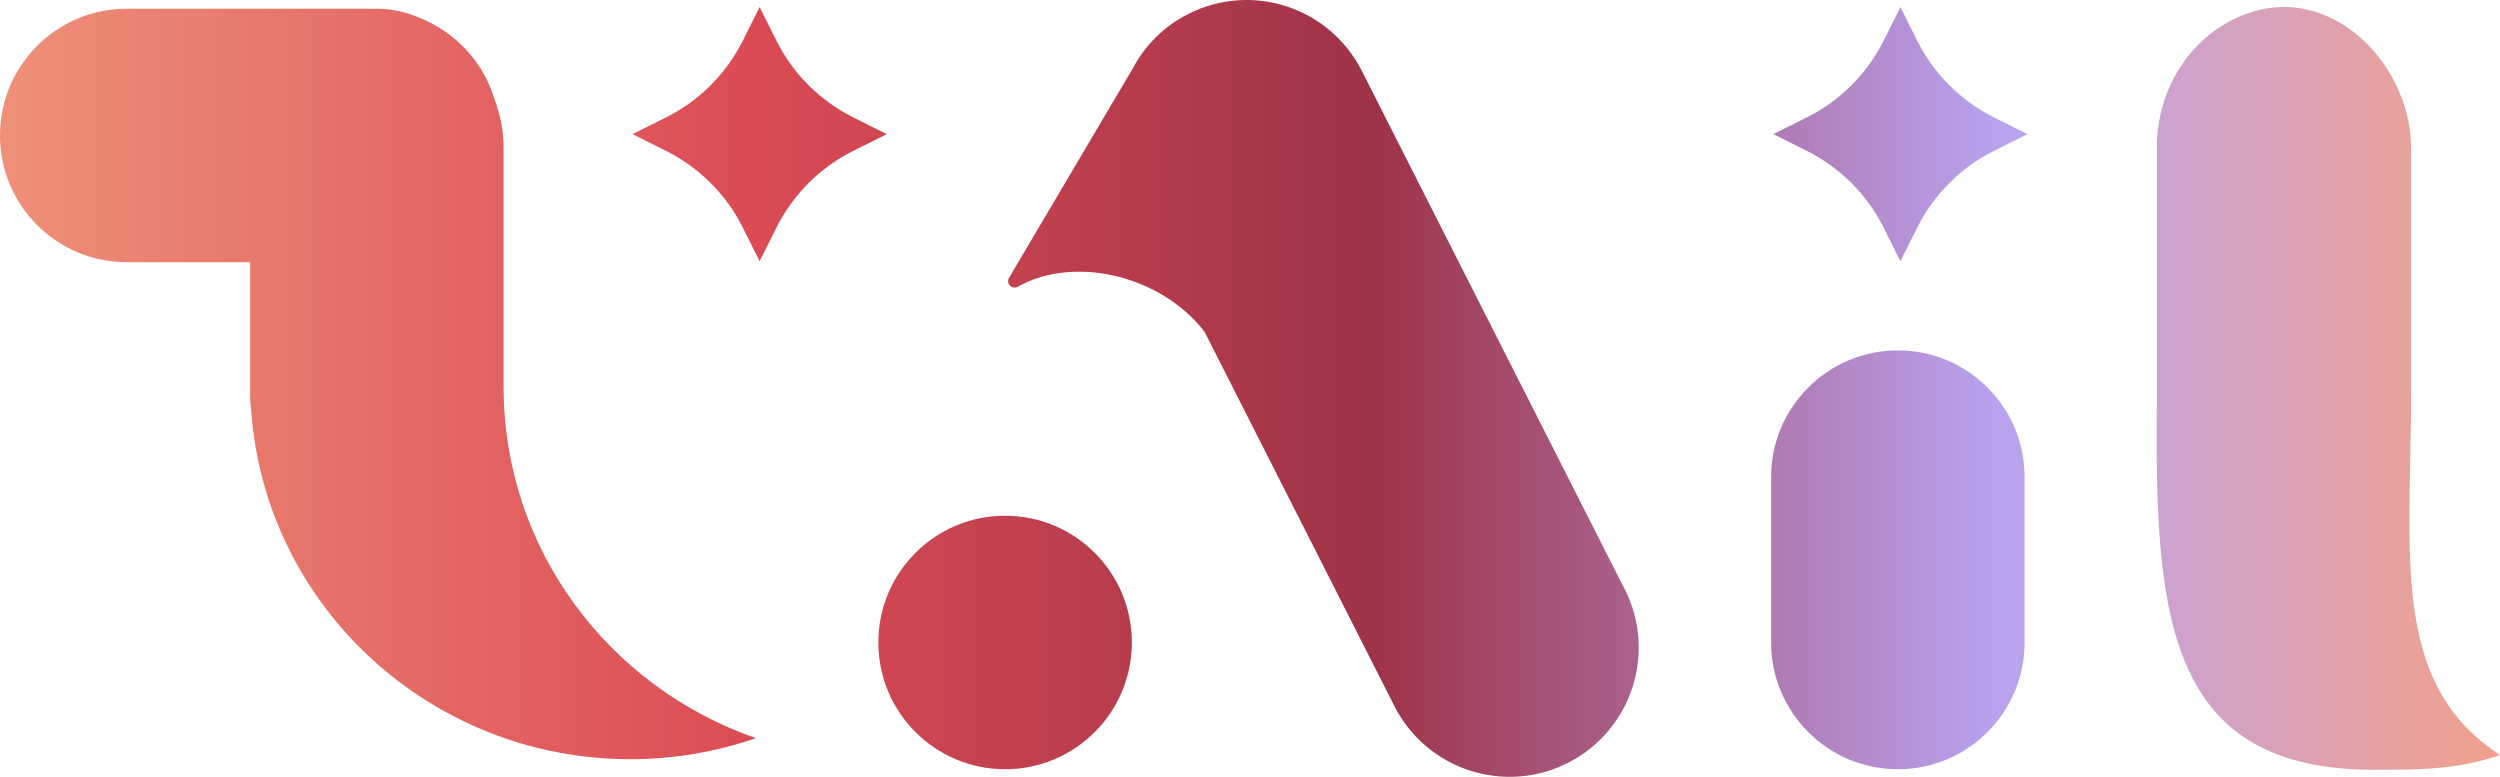
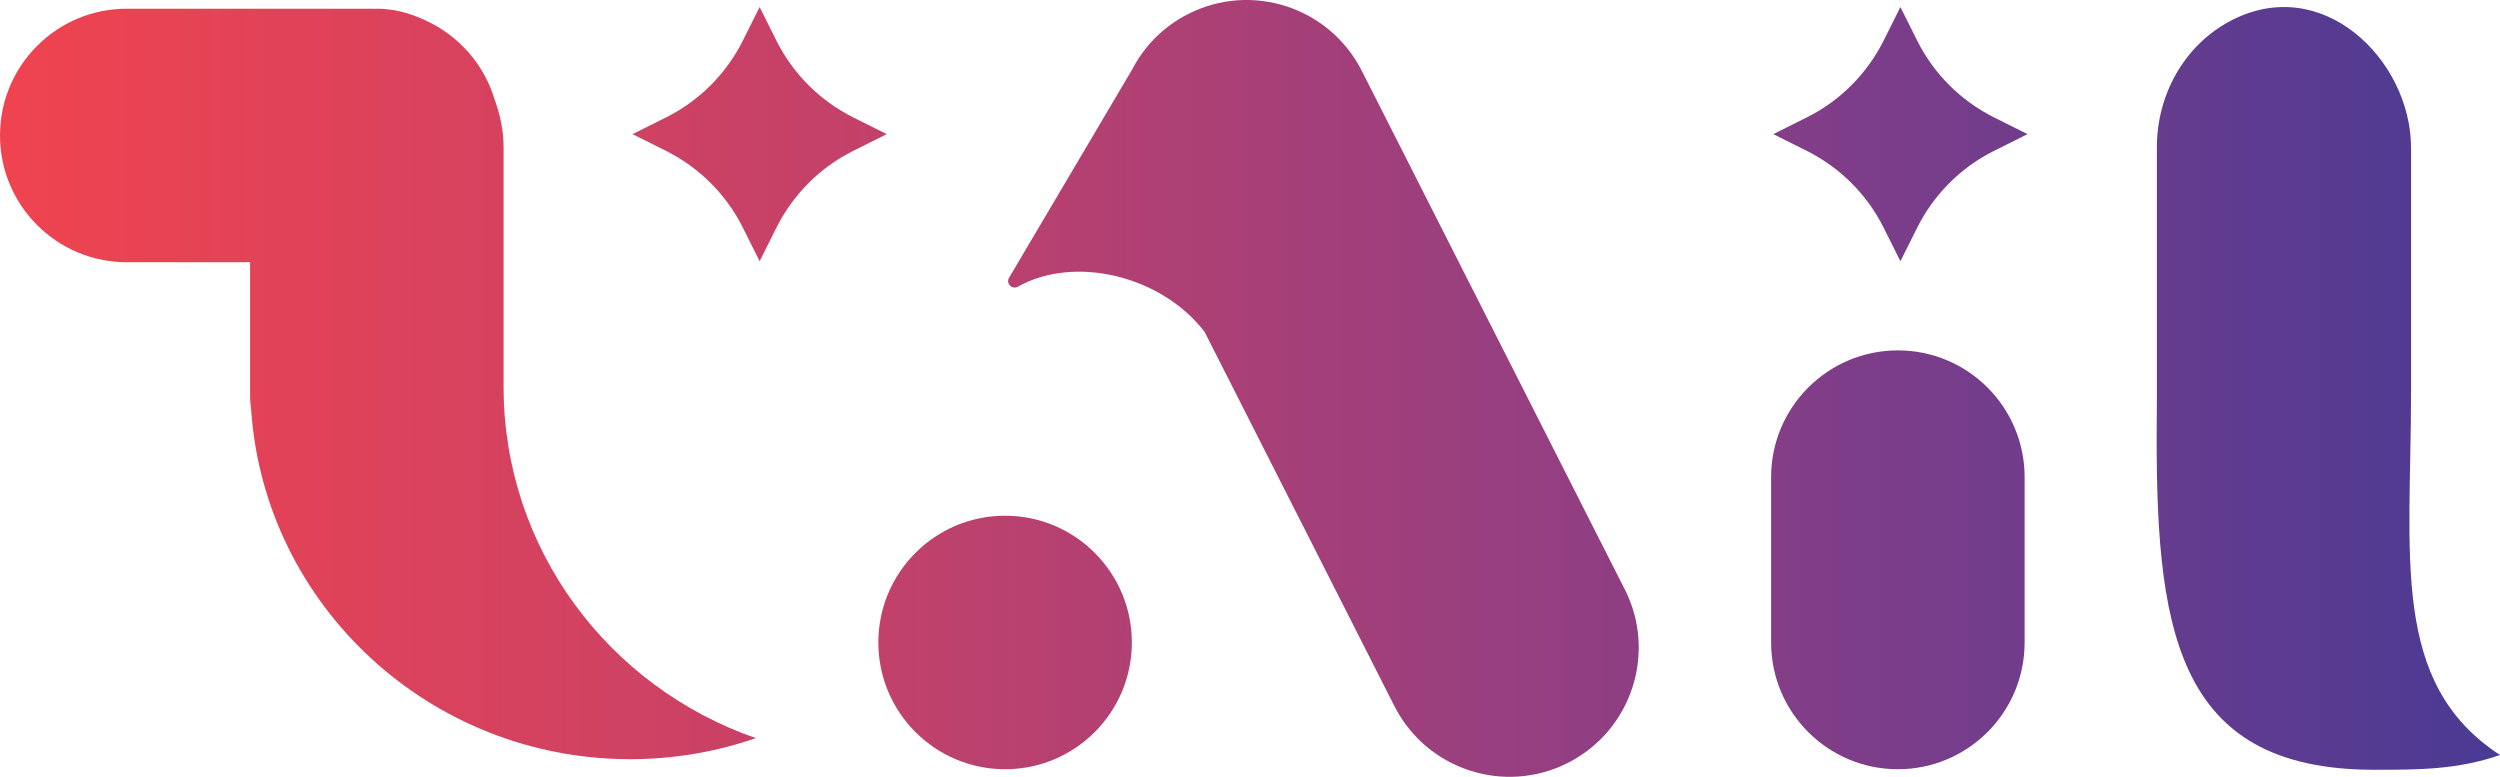
<svg xmlns="http://www.w3.org/2000/svg" viewBox="0 0 226.82 70.47">
  <defs>
-     <linearGradient id="tale-brand-c" gradientUnits="userSpaceOnUse" x1="0" y1="0" x2="226.82" y2="0">
-       <stop offset="0" stop-color="#EE9078" />
-       <stop offset=".3" stop-color="#DC4B55" />
-       <stop offset=".55" stop-color="#9E3348" />
-       <stop offset=".8" stop-color="#B9A3F0" />
-       <stop offset="1" stop-color="#F2A08A" />
+     <linearGradient id="tale-brand" gradientUnits="userSpaceOnUse" x1="0" y1="0" x2="226.82" y2="0">
+       <stop offset="0" stop-color="#F0434F" />
+       <stop offset=".35" stop-color="#C2416A" />
+       <stop offset=".68" stop-color="#8A3E86" />
+       <stop offset="1" stop-color="#4A3A94" />
    </linearGradient>
  </defs>
-   <g fill="url(#tale-brand-c)">
+   <g fill="url(#tale-brand)">
    <circle cx="91.19" cy="58.29" r="11.5" />
    <path d="M45.69,35.1V13.37c0-1.48-.3-2.96-.82-4.36-.95-3.16-3.22-5.74-6.18-7.12-.03-.01-.05-.02-.08-.04-.17-.08-.35-.16-.53-.23-1.22-.52-2.53-.83-3.9-.83-.06,0-.12,0-.18,.01-.08,0-.15-.01-.23-.01H11.5C5.15,.79,0,5.94,0,12.29H0c0,6.35,5.15,11.5,11.5,11.5h11.19v12.07c0,.48,.04,.94,.1,1.4,1.26,17.67,16.18,31.62,34.4,31.62,3.99,0,7.82-.68,11.39-1.91-13.33-4.62-22.89-17.14-22.89-31.88Z" />
    <rect x="160.69" y="31.79" width="23" height="38" rx="11.5" ry="11.5" />
    <path d="M147.4,53.45L123.55,6.42c-2.93-5.77-9.98-8.08-15.75-5.15-2.27,1.15-3.99,2.94-5.08,5.03-.01,.02-.03,.04-.04,.07l-11.13,18.83c-.31,.52,.27,1.11,.8,.81,5.14-2.89,13.02-1.01,16.94,4.1l17.22,33.95c2.93,5.77,9.98,8.08,15.75,5.15s8.08-9.98,5.15-15.75Z" />
    <path d="M183.95,12.17l-3.06,1.53c-3,1.5-5.43,3.94-6.94,6.94l-1.53,3.06-1.53-3.06c-1.5-3-3.94-5.43-6.94-6.94l-3.06-1.53,3.06-1.53c3-1.5,5.43-3.94,6.94-6.94l1.53-3.06,1.53,3.06c1.5,3,3.94,5.43,6.94,6.94l3.06,1.53Z" />
    <path d="M218.75,35.51c0,14.97-1.93,26.47,8.07,32.99-3.85,1.34-7.42,1.34-11.42,1.34-18.28,0-19.88-13.08-19.72-32.12,0-.54,.01-.95,.01-1.43V13.34c0-4.7,2.44-9.16,6.57-11.39,8.41-4.53,16.49,3.5,16.49,11.46" />
    <path d="M80.45,12.17l-3.06,1.53c-3,1.5-5.43,3.94-6.94,6.94l-1.53,3.06-1.53-3.06c-1.5-3-3.94-5.43-6.94-6.94l-3.06-1.53,3.06-1.53c3-1.5,5.43-3.94,6.94-6.94l1.53-3.06,1.53,3.06c1.5,3,3.94,5.43,6.94,6.94l3.06,1.53Z" />
  </g>
</svg>
